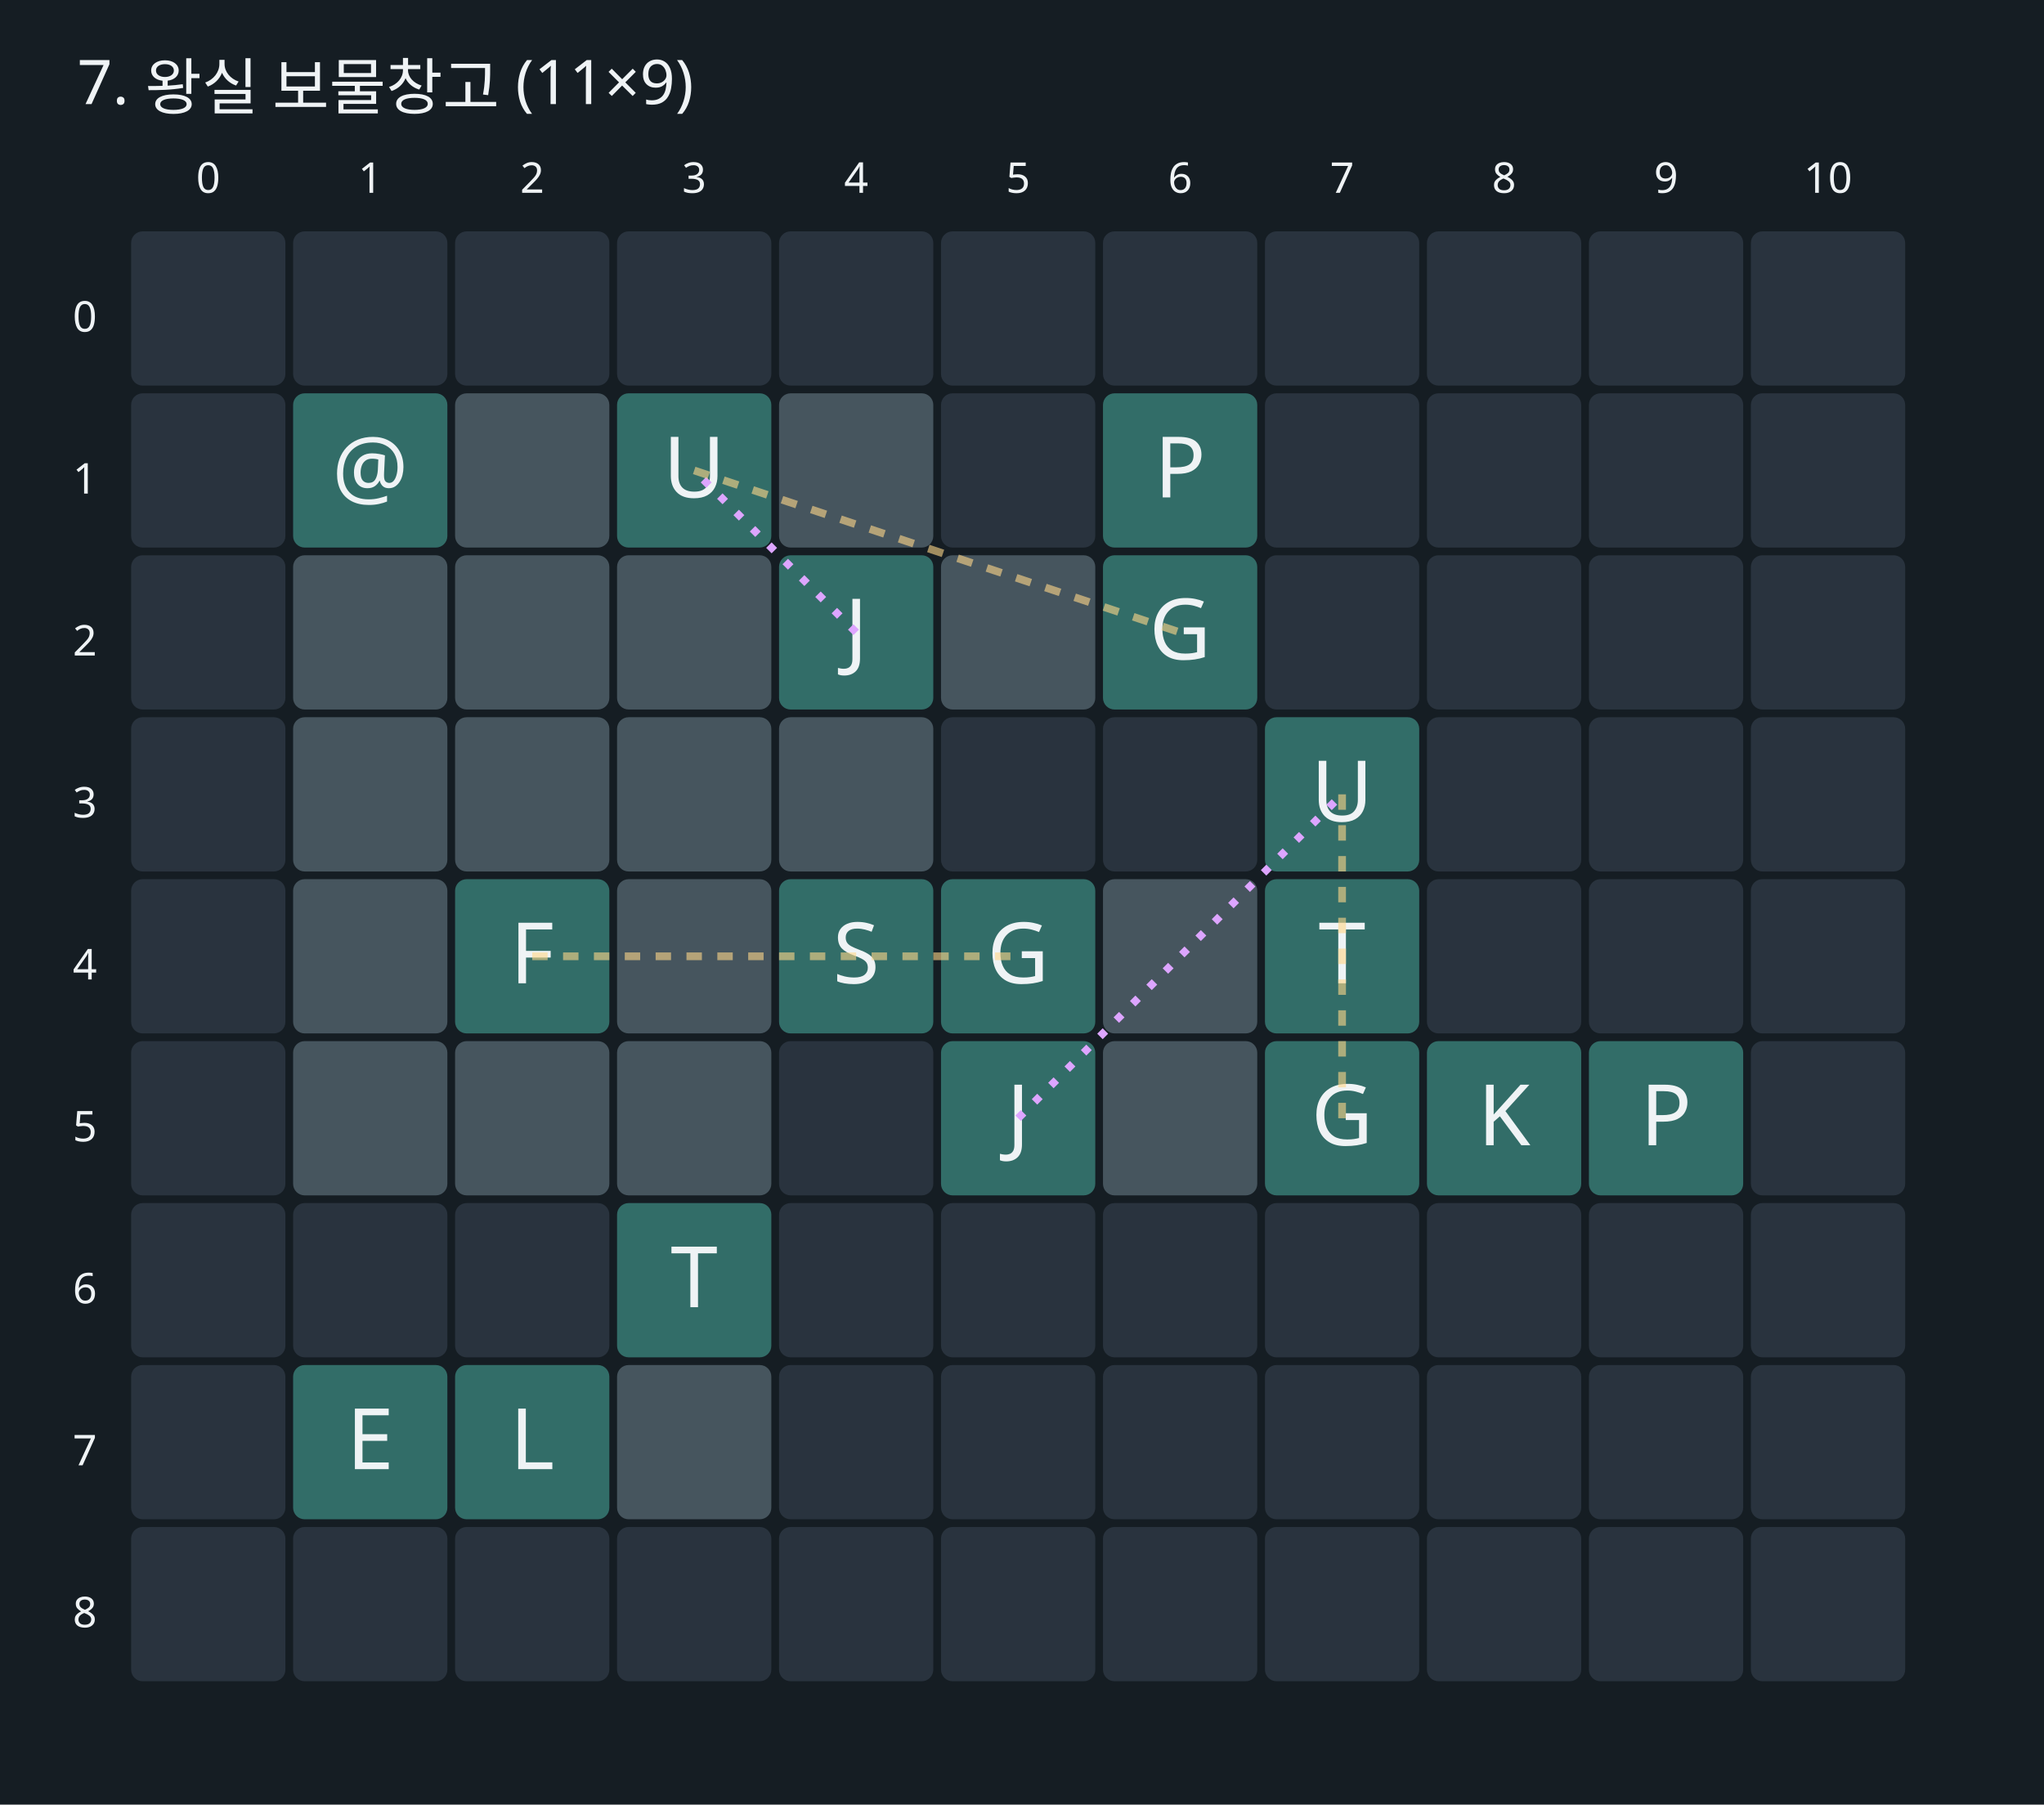
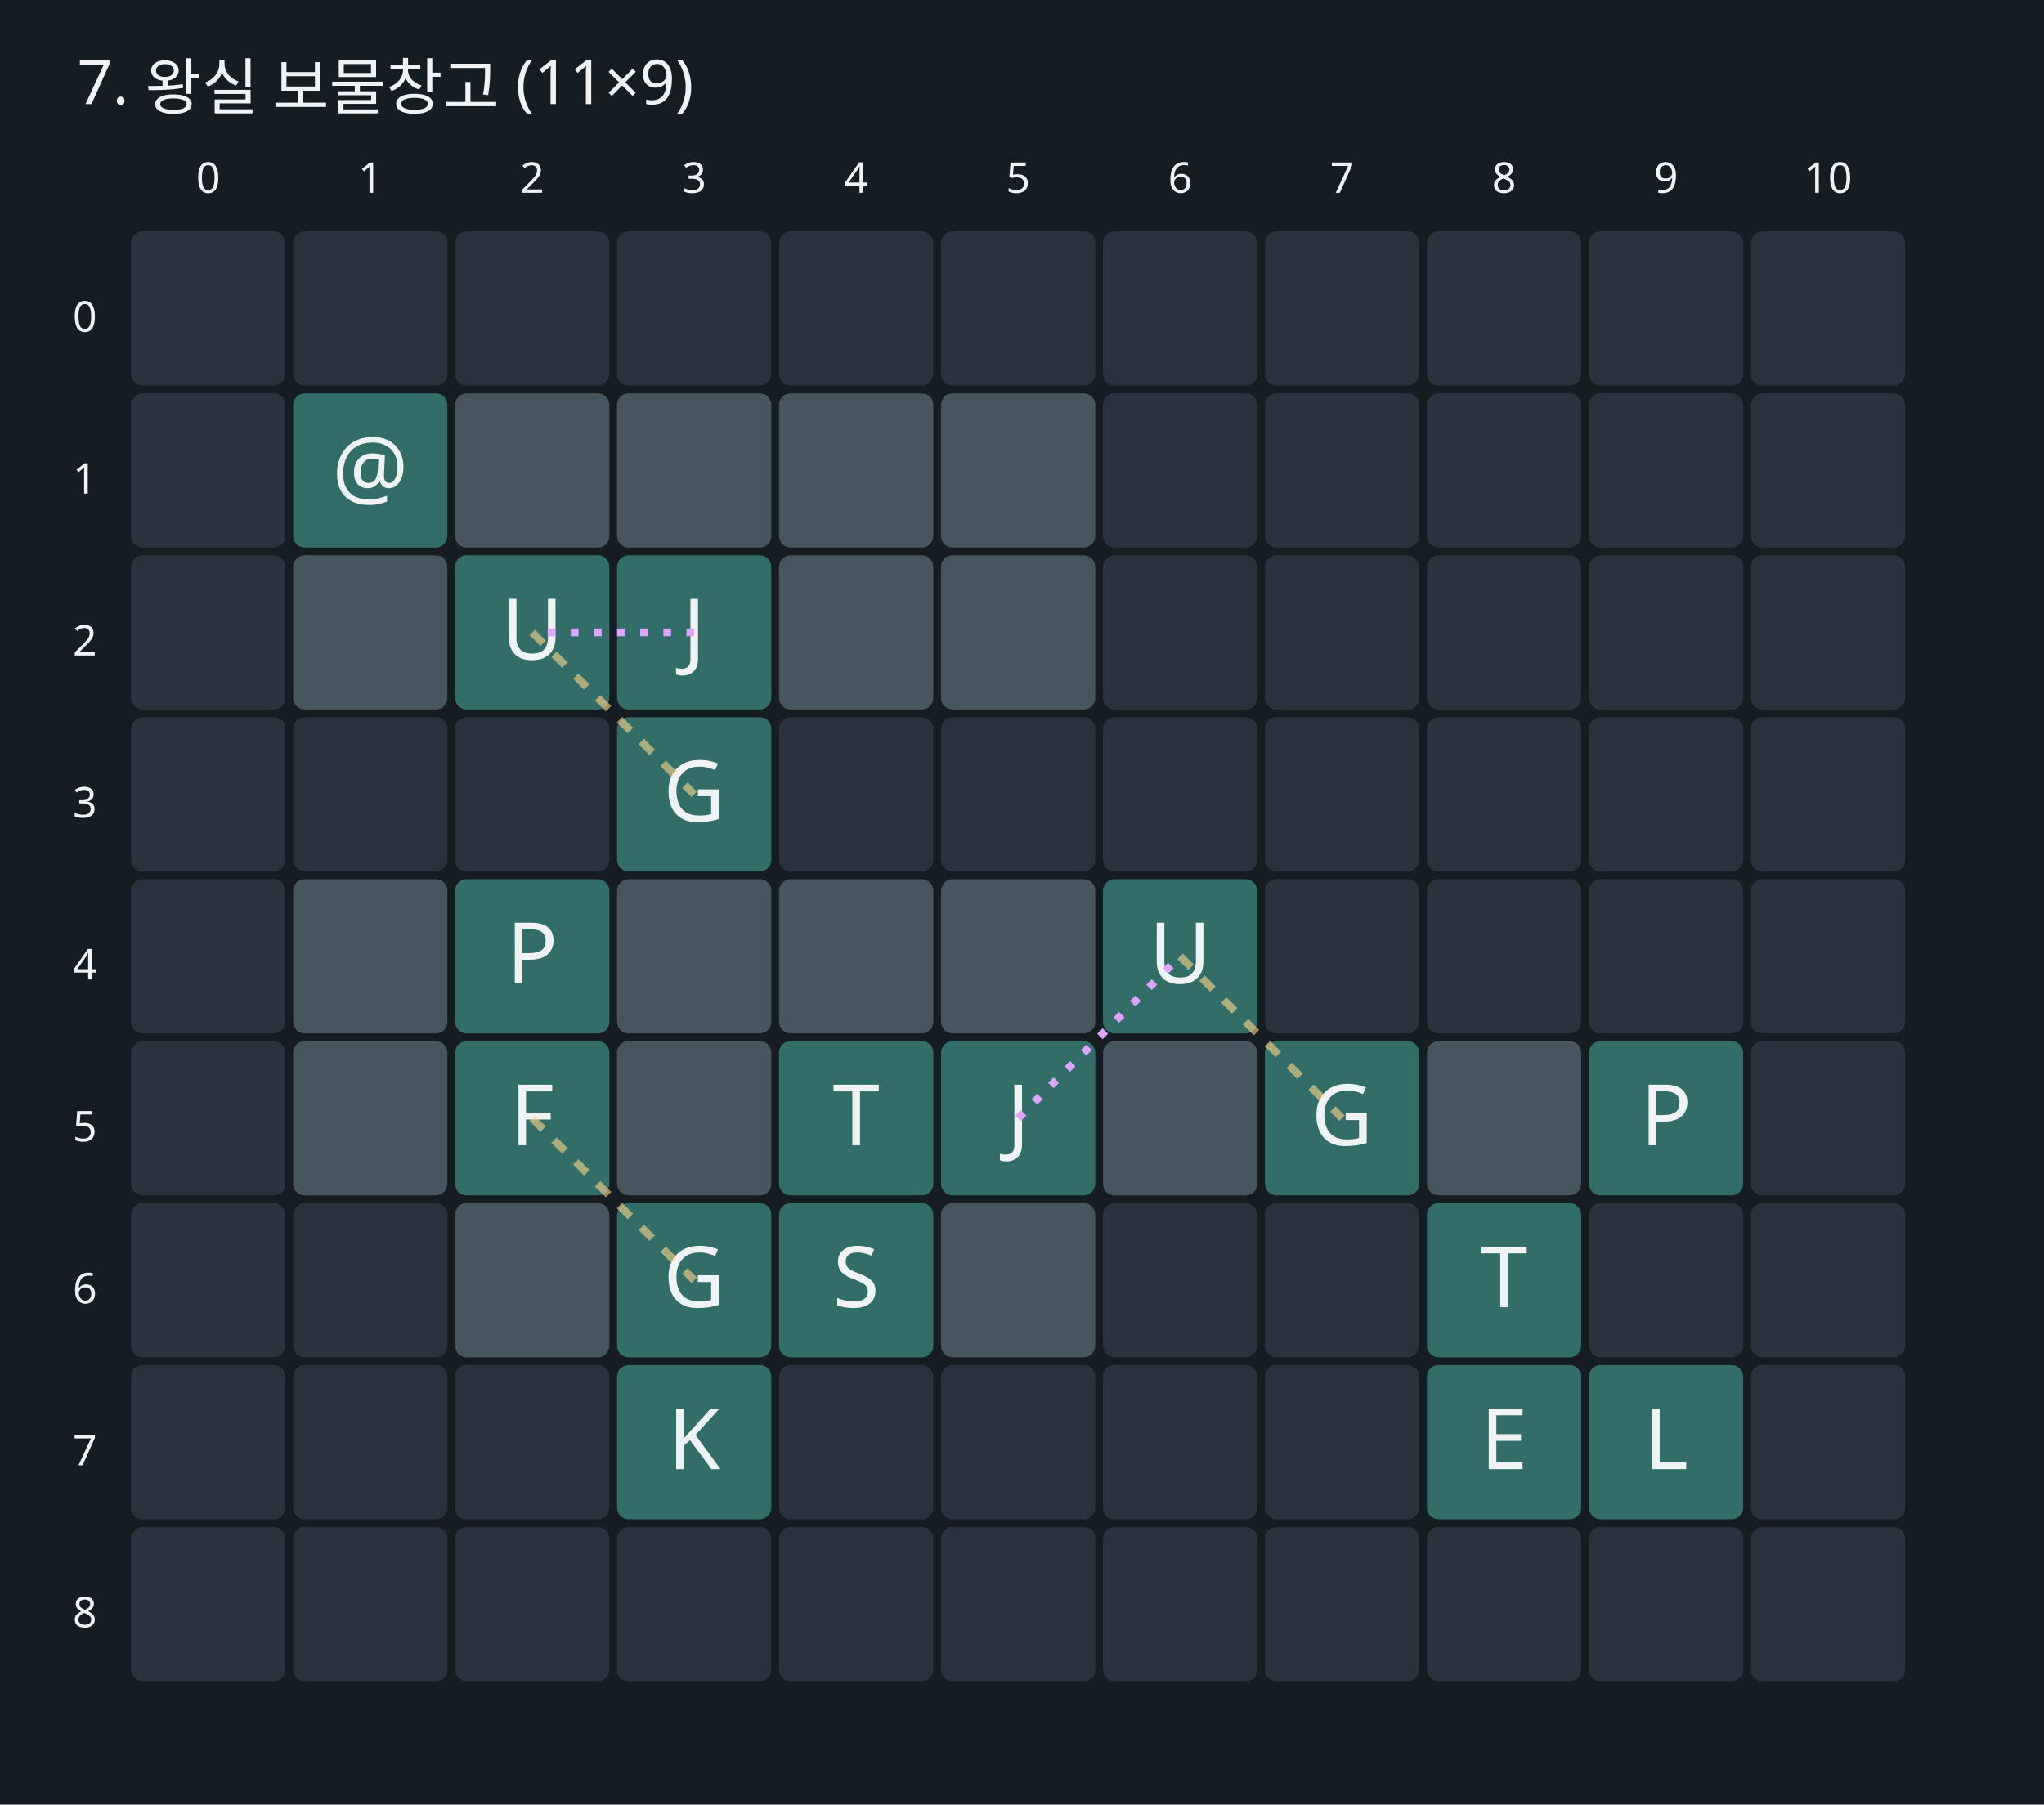
<svg xmlns="http://www.w3.org/2000/svg" width="530" height="468" viewBox="0 0 530 468">
  <rect width="100%" height="100%" fill="#151d23" />
  <g font-family="Malgun Gothic, sans-serif" fill="#eff3f5">
    <text x="20" y="27" font-size="16">7. 왕실 보물창고 (11×9)</text>
    <text x="54" y="50" text-anchor="middle" font-size="11">0</text>
    <text x="96" y="50" text-anchor="middle" font-size="11">1</text>
    <text x="138" y="50" text-anchor="middle" font-size="11">2</text>
    <text x="180" y="50" text-anchor="middle" font-size="11">3</text>
    <text x="222" y="50" text-anchor="middle" font-size="11">4</text>
    <text x="264" y="50" text-anchor="middle" font-size="11">5</text>
    <text x="306" y="50" text-anchor="middle" font-size="11">6</text>
    <text x="348" y="50" text-anchor="middle" font-size="11">7</text>
    <text x="390" y="50" text-anchor="middle" font-size="11">8</text>
    <text x="432" y="50" text-anchor="middle" font-size="11">9</text>
    <text x="474" y="50" text-anchor="middle" font-size="11">10</text>
    <text x="22" y="86" text-anchor="middle" font-size="11">0</text>
    <rect x="34" y="60" width="40" height="40" rx="3" fill="#29333e" />
    <rect x="76" y="60" width="40" height="40" rx="3" fill="#29333e" />
    <rect x="118" y="60" width="40" height="40" rx="3" fill="#29333e" />
    <rect x="160" y="60" width="40" height="40" rx="3" fill="#29333e" />
    <rect x="202" y="60" width="40" height="40" rx="3" fill="#29333e" />
    <rect x="244" y="60" width="40" height="40" rx="3" fill="#29333e" />
    <rect x="286" y="60" width="40" height="40" rx="3" fill="#29333e" />
    <rect x="328" y="60" width="40" height="40" rx="3" fill="#29333e" />
    <rect x="370" y="60" width="40" height="40" rx="3" fill="#29333e" />
    <rect x="412" y="60" width="40" height="40" rx="3" fill="#29333e" />
    <rect x="454" y="60" width="40" height="40" rx="3" fill="#29333e" />
    <text x="22" y="128" text-anchor="middle" font-size="11">1</text>
    <rect x="34" y="102" width="40" height="40" rx="3" fill="#29333e" />
    <rect x="76" y="102" width="40" height="40" rx="3" fill="#326d68" />
    <text x="96" y="129" text-anchor="middle" font-size="22">@</text>
    <rect x="118" y="102" width="40" height="40" rx="3" fill="#46555e" />
-     <rect x="160" y="102" width="40" height="40" rx="3" fill="#326d68" />
-     <text x="180" y="129" text-anchor="middle" font-size="22">U</text>
+     <rect x="160" y="102" width="40" height="40" rx="3" fill="#46555e" />
    <rect x="202" y="102" width="40" height="40" rx="3" fill="#46555e" />
-     <rect x="244" y="102" width="40" height="40" rx="3" fill="#29333e" />
-     <rect x="286" y="102" width="40" height="40" rx="3" fill="#326d68" />
-     <text x="306" y="129" text-anchor="middle" font-size="22">P</text>
+     <rect x="244" y="102" width="40" height="40" rx="3" fill="#46555e" />
+     <rect x="286" y="102" width="40" height="40" rx="3" fill="#29333e" />
    <rect x="328" y="102" width="40" height="40" rx="3" fill="#29333e" />
    <rect x="370" y="102" width="40" height="40" rx="3" fill="#29333e" />
    <rect x="412" y="102" width="40" height="40" rx="3" fill="#29333e" />
    <rect x="454" y="102" width="40" height="40" rx="3" fill="#29333e" />
    <text x="22" y="170" text-anchor="middle" font-size="11">2</text>
    <rect x="34" y="144" width="40" height="40" rx="3" fill="#29333e" />
    <rect x="76" y="144" width="40" height="40" rx="3" fill="#46555e" />
-     <rect x="118" y="144" width="40" height="40" rx="3" fill="#46555e" />
-     <rect x="160" y="144" width="40" height="40" rx="3" fill="#46555e" />
-     <rect x="202" y="144" width="40" height="40" rx="3" fill="#326d68" />
-     <text x="222" y="171" text-anchor="middle" font-size="22">J</text>
+     <rect x="118" y="144" width="40" height="40" rx="3" fill="#326d68" />
+     <text x="138" y="171" text-anchor="middle" font-size="22">U</text>
+     <rect x="160" y="144" width="40" height="40" rx="3" fill="#326d68" />
+     <text x="180" y="171" text-anchor="middle" font-size="22">J</text>
+     <rect x="202" y="144" width="40" height="40" rx="3" fill="#46555e" />
    <rect x="244" y="144" width="40" height="40" rx="3" fill="#46555e" />
-     <rect x="286" y="144" width="40" height="40" rx="3" fill="#326d68" />
-     <text x="306" y="171" text-anchor="middle" font-size="22">G</text>
+     <rect x="286" y="144" width="40" height="40" rx="3" fill="#29333e" />
    <rect x="328" y="144" width="40" height="40" rx="3" fill="#29333e" />
    <rect x="370" y="144" width="40" height="40" rx="3" fill="#29333e" />
    <rect x="412" y="144" width="40" height="40" rx="3" fill="#29333e" />
    <rect x="454" y="144" width="40" height="40" rx="3" fill="#29333e" />
    <text x="22" y="212" text-anchor="middle" font-size="11">3</text>
    <rect x="34" y="186" width="40" height="40" rx="3" fill="#29333e" />
-     <rect x="76" y="186" width="40" height="40" rx="3" fill="#46555e" />
-     <rect x="118" y="186" width="40" height="40" rx="3" fill="#46555e" />
-     <rect x="160" y="186" width="40" height="40" rx="3" fill="#46555e" />
-     <rect x="202" y="186" width="40" height="40" rx="3" fill="#46555e" />
+     <rect x="76" y="186" width="40" height="40" rx="3" fill="#29333e" />
+     <rect x="118" y="186" width="40" height="40" rx="3" fill="#29333e" />
+     <rect x="160" y="186" width="40" height="40" rx="3" fill="#326d68" />
+     <text x="180" y="213" text-anchor="middle" font-size="22">G</text>
+     <rect x="202" y="186" width="40" height="40" rx="3" fill="#29333e" />
    <rect x="244" y="186" width="40" height="40" rx="3" fill="#29333e" />
    <rect x="286" y="186" width="40" height="40" rx="3" fill="#29333e" />
-     <rect x="328" y="186" width="40" height="40" rx="3" fill="#326d68" />
-     <text x="348" y="213" text-anchor="middle" font-size="22">U</text>
+     <rect x="328" y="186" width="40" height="40" rx="3" fill="#29333e" />
    <rect x="370" y="186" width="40" height="40" rx="3" fill="#29333e" />
    <rect x="412" y="186" width="40" height="40" rx="3" fill="#29333e" />
    <rect x="454" y="186" width="40" height="40" rx="3" fill="#29333e" />
    <text x="22" y="254" text-anchor="middle" font-size="11">4</text>
    <rect x="34" y="228" width="40" height="40" rx="3" fill="#29333e" />
    <rect x="76" y="228" width="40" height="40" rx="3" fill="#46555e" />
    <rect x="118" y="228" width="40" height="40" rx="3" fill="#326d68" />
-     <text x="138" y="255" text-anchor="middle" font-size="22">F</text>
+     <text x="138" y="255" text-anchor="middle" font-size="22">P</text>
    <rect x="160" y="228" width="40" height="40" rx="3" fill="#46555e" />
-     <rect x="202" y="228" width="40" height="40" rx="3" fill="#326d68" />
-     <text x="222" y="255" text-anchor="middle" font-size="22">S</text>
-     <rect x="244" y="228" width="40" height="40" rx="3" fill="#326d68" />
-     <text x="264" y="255" text-anchor="middle" font-size="22">G</text>
-     <rect x="286" y="228" width="40" height="40" rx="3" fill="#46555e" />
-     <rect x="328" y="228" width="40" height="40" rx="3" fill="#326d68" />
-     <text x="348" y="255" text-anchor="middle" font-size="22">T</text>
+     <rect x="202" y="228" width="40" height="40" rx="3" fill="#46555e" />
+     <rect x="244" y="228" width="40" height="40" rx="3" fill="#46555e" />
+     <rect x="286" y="228" width="40" height="40" rx="3" fill="#326d68" />
+     <text x="306" y="255" text-anchor="middle" font-size="22">U</text>
+     <rect x="328" y="228" width="40" height="40" rx="3" fill="#29333e" />
    <rect x="370" y="228" width="40" height="40" rx="3" fill="#29333e" />
    <rect x="412" y="228" width="40" height="40" rx="3" fill="#29333e" />
    <rect x="454" y="228" width="40" height="40" rx="3" fill="#29333e" />
    <text x="22" y="296" text-anchor="middle" font-size="11">5</text>
    <rect x="34" y="270" width="40" height="40" rx="3" fill="#29333e" />
    <rect x="76" y="270" width="40" height="40" rx="3" fill="#46555e" />
-     <rect x="118" y="270" width="40" height="40" rx="3" fill="#46555e" />
+     <rect x="118" y="270" width="40" height="40" rx="3" fill="#326d68" />
+     <text x="138" y="297" text-anchor="middle" font-size="22">F</text>
    <rect x="160" y="270" width="40" height="40" rx="3" fill="#46555e" />
-     <rect x="202" y="270" width="40" height="40" rx="3" fill="#29333e" />
+     <rect x="202" y="270" width="40" height="40" rx="3" fill="#326d68" />
+     <text x="222" y="297" text-anchor="middle" font-size="22">T</text>
    <rect x="244" y="270" width="40" height="40" rx="3" fill="#326d68" />
    <text x="264" y="297" text-anchor="middle" font-size="22">J</text>
    <rect x="286" y="270" width="40" height="40" rx="3" fill="#46555e" />
    <rect x="328" y="270" width="40" height="40" rx="3" fill="#326d68" />
    <text x="348" y="297" text-anchor="middle" font-size="22">G</text>
-     <rect x="370" y="270" width="40" height="40" rx="3" fill="#326d68" />
-     <text x="390" y="297" text-anchor="middle" font-size="22">K</text>
+     <rect x="370" y="270" width="40" height="40" rx="3" fill="#46555e" />
    <rect x="412" y="270" width="40" height="40" rx="3" fill="#326d68" />
    <text x="432" y="297" text-anchor="middle" font-size="22">P</text>
    <rect x="454" y="270" width="40" height="40" rx="3" fill="#29333e" />
    <text x="22" y="338" text-anchor="middle" font-size="11">6</text>
    <rect x="34" y="312" width="40" height="40" rx="3" fill="#29333e" />
    <rect x="76" y="312" width="40" height="40" rx="3" fill="#29333e" />
-     <rect x="118" y="312" width="40" height="40" rx="3" fill="#29333e" />
+     <rect x="118" y="312" width="40" height="40" rx="3" fill="#46555e" />
    <rect x="160" y="312" width="40" height="40" rx="3" fill="#326d68" />
-     <text x="180" y="339" text-anchor="middle" font-size="22">T</text>
-     <rect x="202" y="312" width="40" height="40" rx="3" fill="#29333e" />
-     <rect x="244" y="312" width="40" height="40" rx="3" fill="#29333e" />
+     <text x="180" y="339" text-anchor="middle" font-size="22">G</text>
+     <rect x="202" y="312" width="40" height="40" rx="3" fill="#326d68" />
+     <text x="222" y="339" text-anchor="middle" font-size="22">S</text>
+     <rect x="244" y="312" width="40" height="40" rx="3" fill="#46555e" />
    <rect x="286" y="312" width="40" height="40" rx="3" fill="#29333e" />
    <rect x="328" y="312" width="40" height="40" rx="3" fill="#29333e" />
-     <rect x="370" y="312" width="40" height="40" rx="3" fill="#29333e" />
+     <rect x="370" y="312" width="40" height="40" rx="3" fill="#326d68" />
+     <text x="390" y="339" text-anchor="middle" font-size="22">T</text>
    <rect x="412" y="312" width="40" height="40" rx="3" fill="#29333e" />
    <rect x="454" y="312" width="40" height="40" rx="3" fill="#29333e" />
    <text x="22" y="380" text-anchor="middle" font-size="11">7</text>
    <rect x="34" y="354" width="40" height="40" rx="3" fill="#29333e" />
-     <rect x="76" y="354" width="40" height="40" rx="3" fill="#326d68" />
-     <text x="96" y="381" text-anchor="middle" font-size="22">E</text>
-     <rect x="118" y="354" width="40" height="40" rx="3" fill="#326d68" />
-     <text x="138" y="381" text-anchor="middle" font-size="22">L</text>
-     <rect x="160" y="354" width="40" height="40" rx="3" fill="#46555e" />
+     <rect x="76" y="354" width="40" height="40" rx="3" fill="#29333e" />
+     <rect x="118" y="354" width="40" height="40" rx="3" fill="#29333e" />
+     <rect x="160" y="354" width="40" height="40" rx="3" fill="#326d68" />
+     <text x="180" y="381" text-anchor="middle" font-size="22">K</text>
    <rect x="202" y="354" width="40" height="40" rx="3" fill="#29333e" />
    <rect x="244" y="354" width="40" height="40" rx="3" fill="#29333e" />
    <rect x="286" y="354" width="40" height="40" rx="3" fill="#29333e" />
    <rect x="328" y="354" width="40" height="40" rx="3" fill="#29333e" />
-     <rect x="370" y="354" width="40" height="40" rx="3" fill="#29333e" />
-     <rect x="412" y="354" width="40" height="40" rx="3" fill="#29333e" />
+     <rect x="370" y="354" width="40" height="40" rx="3" fill="#326d68" />
+     <text x="390" y="381" text-anchor="middle" font-size="22">E</text>
+     <rect x="412" y="354" width="40" height="40" rx="3" fill="#326d68" />
+     <text x="432" y="381" text-anchor="middle" font-size="22">L</text>
    <rect x="454" y="354" width="40" height="40" rx="3" fill="#29333e" />
    <text x="22" y="422" text-anchor="middle" font-size="11">8</text>
    <rect x="34" y="396" width="40" height="40" rx="3" fill="#29333e" />
    <rect x="76" y="396" width="40" height="40" rx="3" fill="#29333e" />
    <rect x="118" y="396" width="40" height="40" rx="3" fill="#29333e" />
    <rect x="160" y="396" width="40" height="40" rx="3" fill="#29333e" />
    <rect x="202" y="396" width="40" height="40" rx="3" fill="#29333e" />
    <rect x="244" y="396" width="40" height="40" rx="3" fill="#29333e" />
    <rect x="286" y="396" width="40" height="40" rx="3" fill="#29333e" />
    <rect x="328" y="396" width="40" height="40" rx="3" fill="#29333e" />
    <rect x="370" y="396" width="40" height="40" rx="3" fill="#29333e" />
    <rect x="412" y="396" width="40" height="40" rx="3" fill="#29333e" />
    <rect x="454" y="396" width="40" height="40" rx="3" fill="#29333e" />
-     <path d="M138,248 L264,248" stroke="#ffd789" stroke-width="2" stroke-dasharray="4 4" opacity=".6" />
-     <path d="M222,164 L180,122" stroke="#dda5ff" stroke-width="2" stroke-dasharray="2 4" />
-     <path d="M180,122 L306,164" stroke="#ffd789" stroke-width="2" stroke-dasharray="4 4" opacity=".6" />
-     <path d="M264,290 L348,206" stroke="#dda5ff" stroke-width="2" stroke-dasharray="2 4" />
-     <path d="M348,206 L348,290" stroke="#ffd789" stroke-width="2" stroke-dasharray="4 4" opacity=".6" />
+     <path d="M138,290 L180,332" stroke="#ffd789" stroke-width="2" stroke-dasharray="4 4" opacity=".6" />
+     <path d="M180,164 L138,164" stroke="#dda5ff" stroke-width="2" stroke-dasharray="2 4" />
+     <path d="M138,164 L180,206" stroke="#ffd789" stroke-width="2" stroke-dasharray="4 4" opacity=".6" />
+     <path d="M264,290 L306,248" stroke="#dda5ff" stroke-width="2" stroke-dasharray="2 4" />
+     <path d="M306,248 L348,290" stroke="#ffd789" stroke-width="2" stroke-dasharray="4 4" opacity=".6" />
  </g>
</svg>
